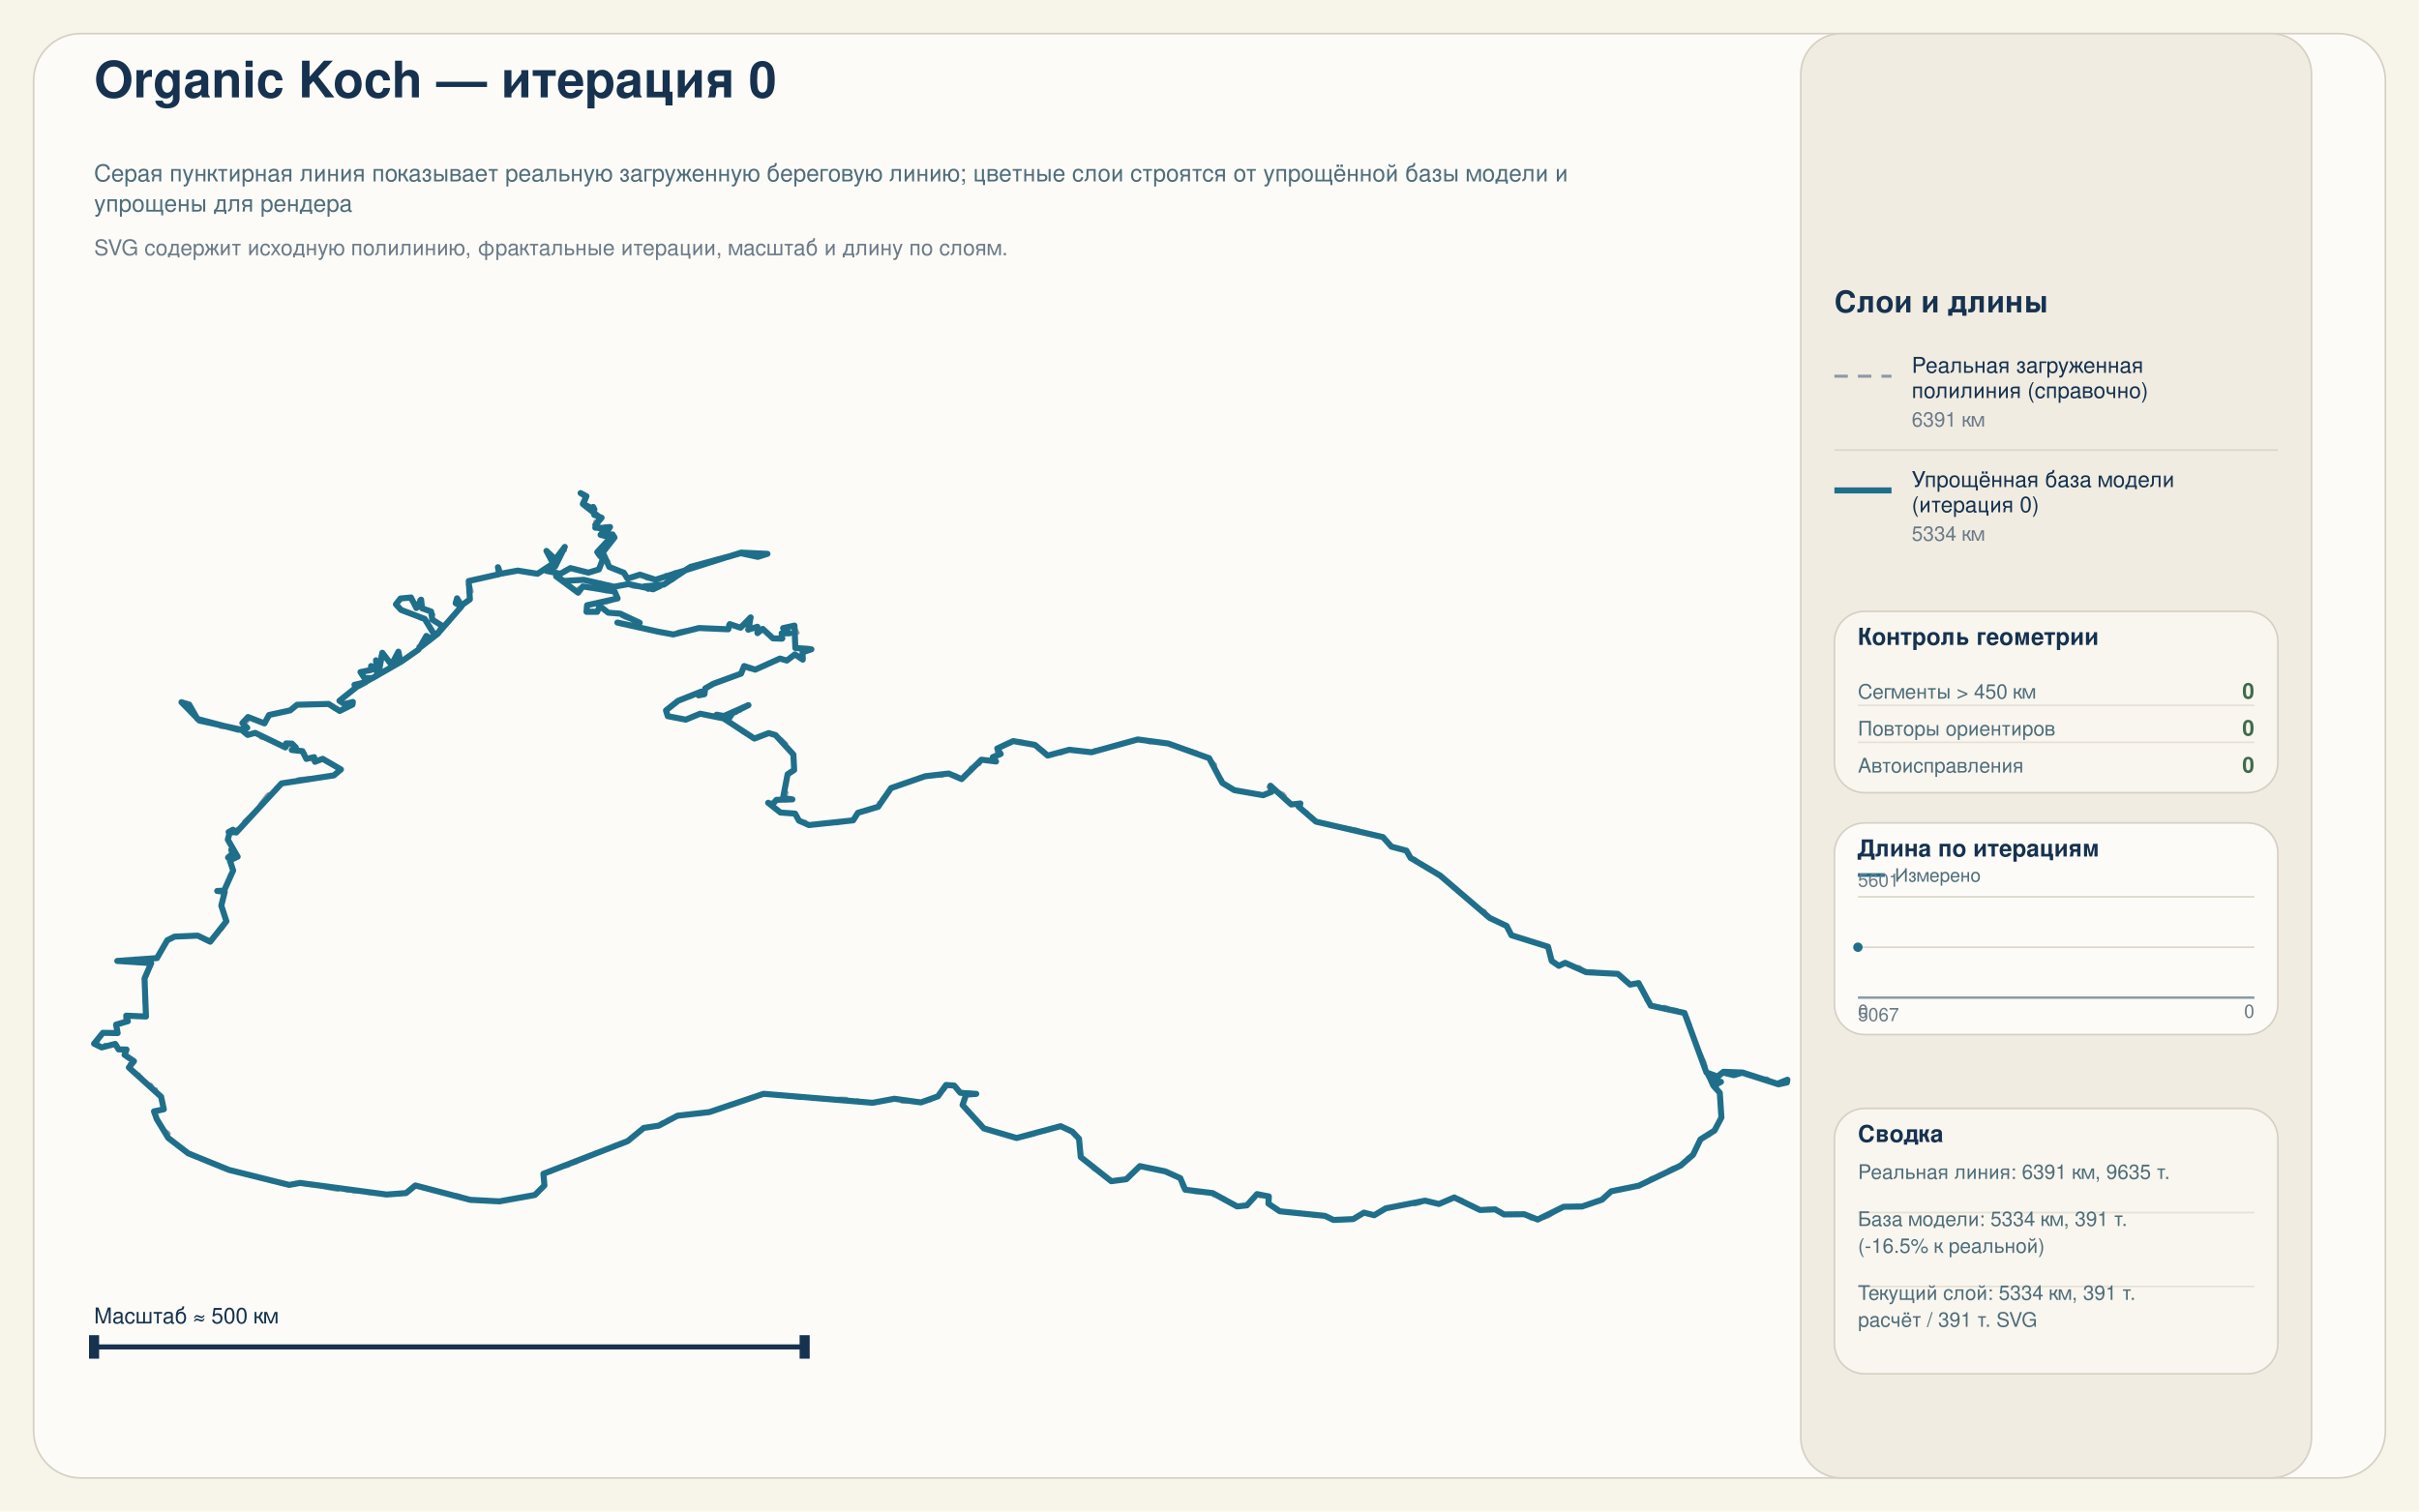
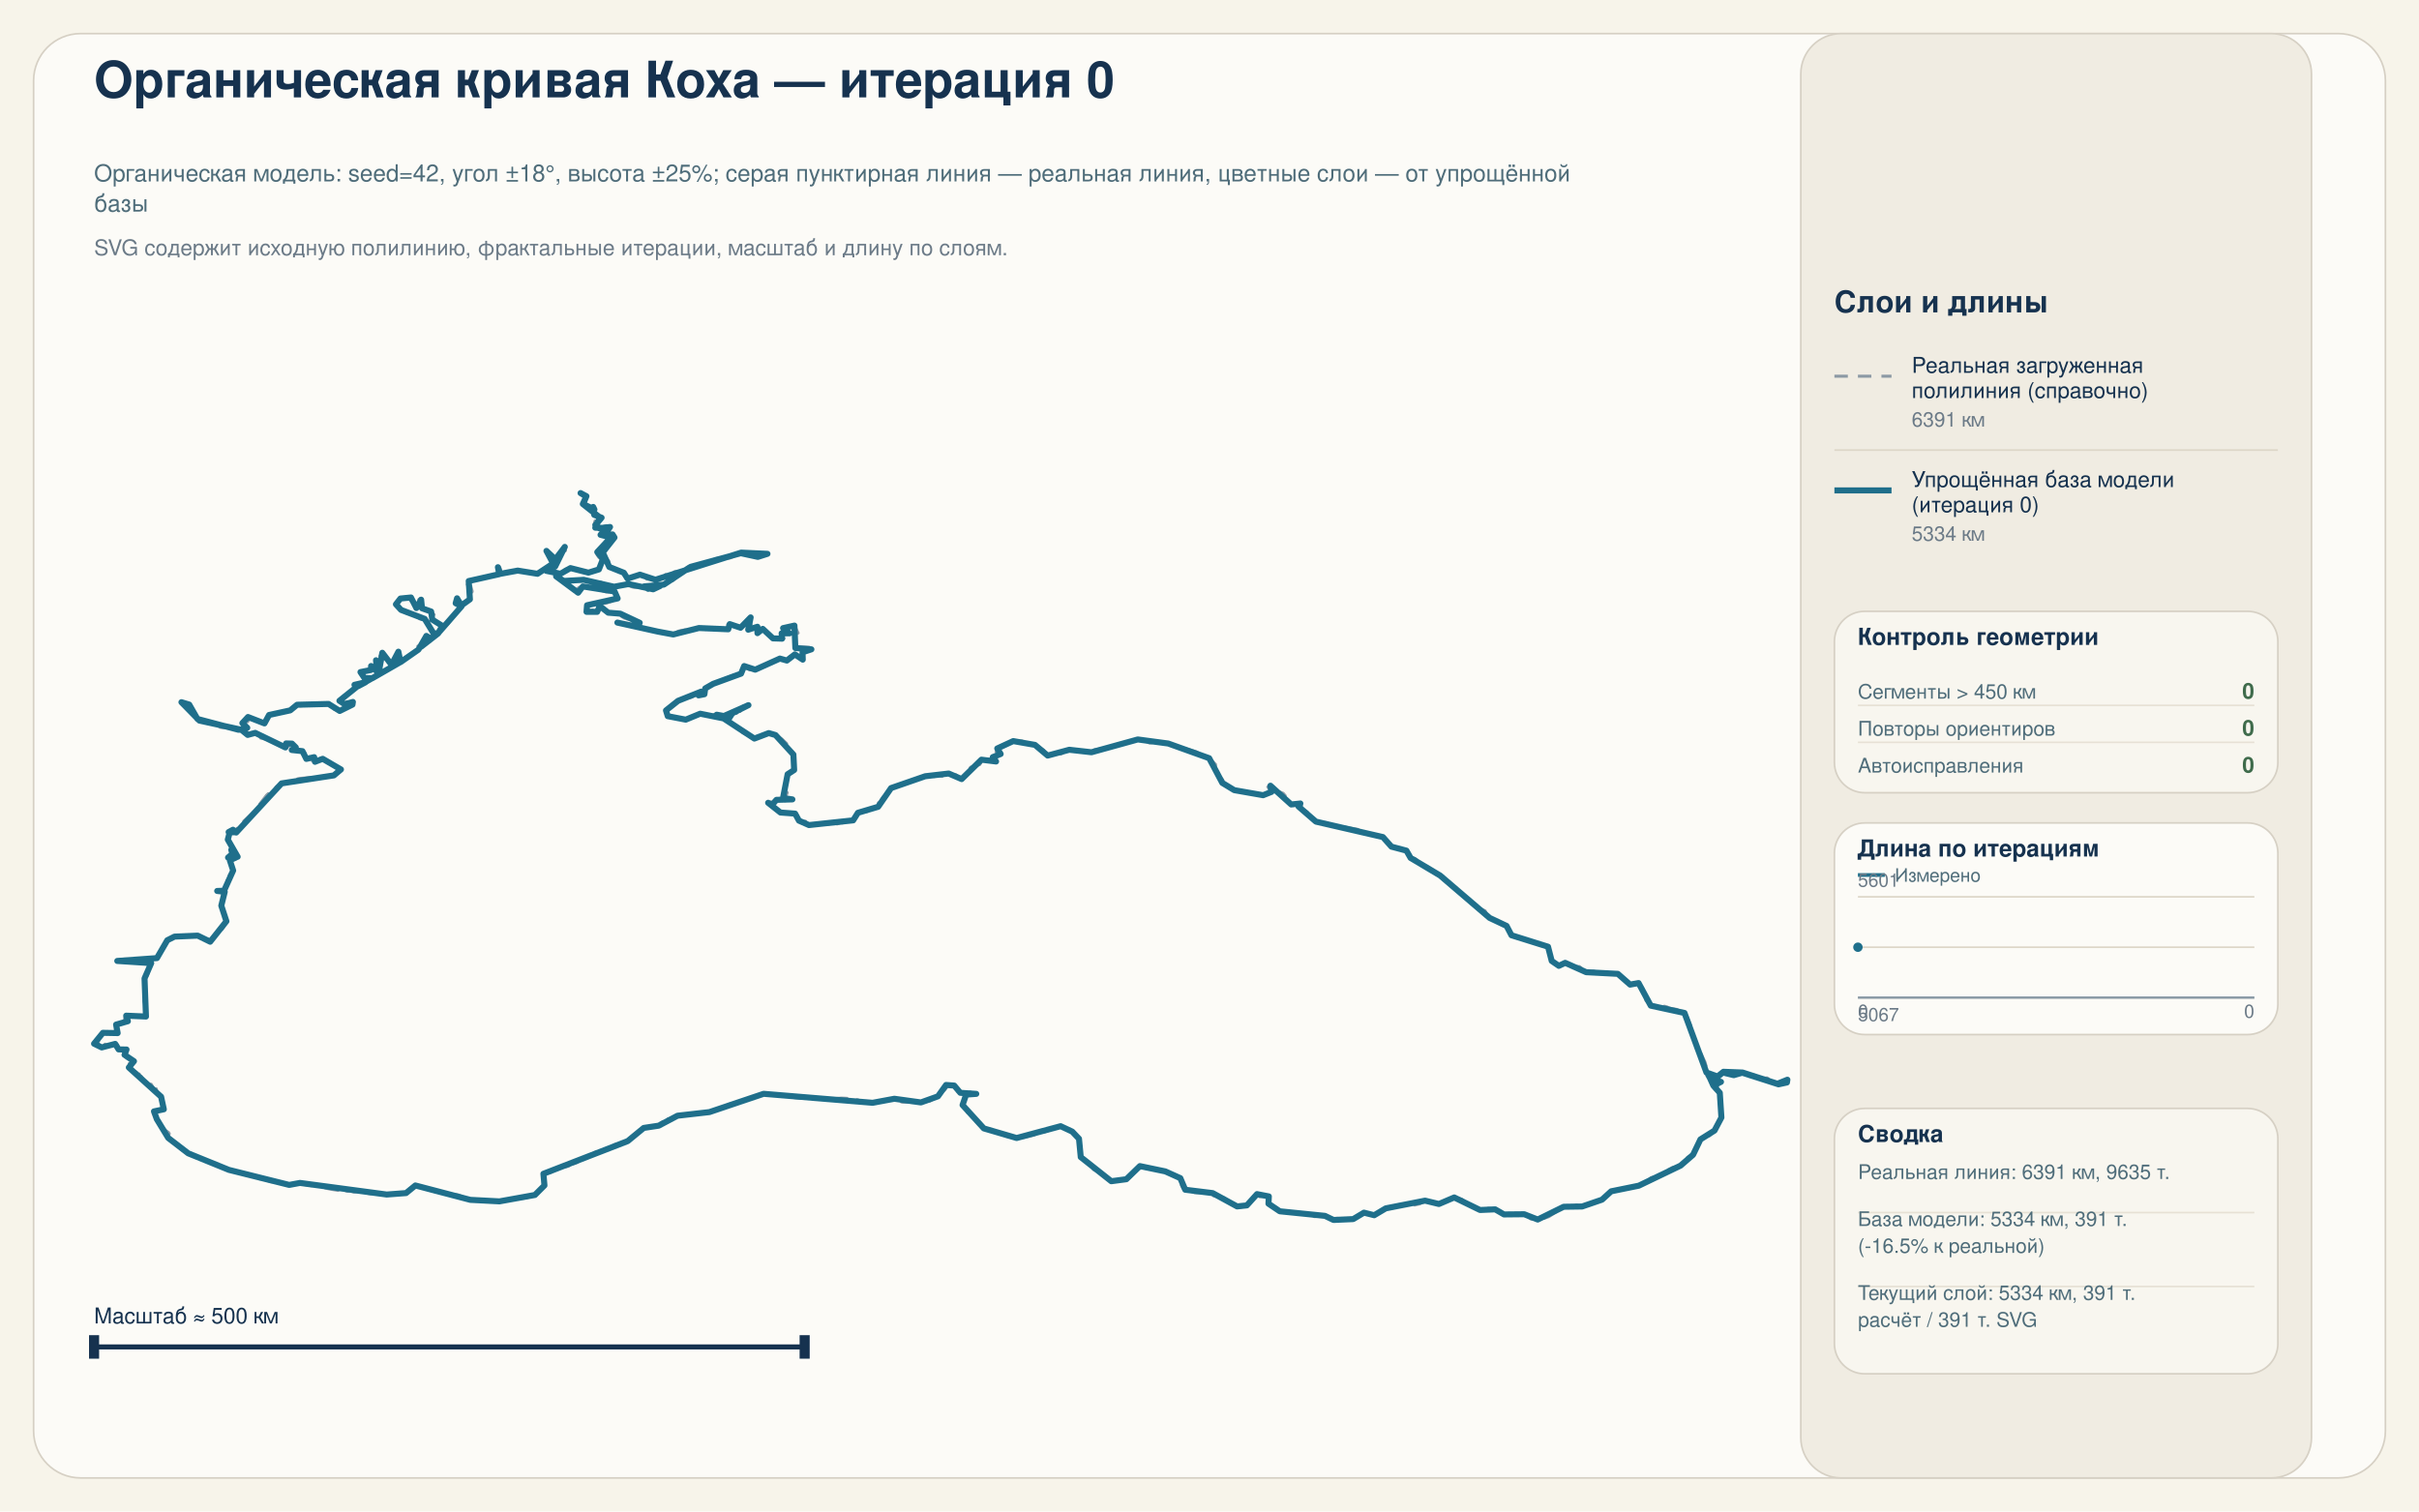
<svg xmlns="http://www.w3.org/2000/svg" width="1440" height="900" viewBox="0 0 1440 900">
  <rect width="100%" height="100%" fill="#f7f4ea" />
  <rect x="20" y="20" width="1400" height="860" rx="28" fill="#fcfbf7" stroke="#d6d0c4" />
  <rect x="1072" y="20" width="304" height="860" rx="24" fill="#f0ece2" stroke="#d6d0c4" />
  <g>
-     <text x="56" y="58" font-family="Helvetica, Arial, sans-serif" font-size="30" font-weight="700" fill="#16324f">Organic Koch — итерация 0</text>
-     <text x="56" y="108" font-family="Helvetica, Arial, sans-serif" font-size="14" fill="#4f6d7a">Серая пунктирная линия показывает реальную загруженную береговую линию; цветные слои строятся от упрощённой базы модели и</text>
-     <text x="56" y="126" font-family="Helvetica, Arial, sans-serif" font-size="14" fill="#4f6d7a">упрощены для рендера</text>
+     <text x="56" y="58" font-family="Helvetica, Arial, sans-serif" font-size="30" font-weight="700" fill="#16324f">Органическая кривая Коха — итерация 0</text>
+     <text x="56" y="108" font-family="Helvetica, Arial, sans-serif" font-size="14" fill="#4f6d7a">Органическая модель: seed=42, угол ±18°, высота ±25%; серая пунктирная линия — реальная линия, цветные слои — от упрощённой</text>
+     <text x="56" y="126" font-family="Helvetica, Arial, sans-serif" font-size="14" fill="#4f6d7a">базы</text>
    <text x="56" y="152" font-family="Helvetica, Arial, sans-serif" font-size="13" fill="#6b7a87">SVG содержит исходную полилинию, фрактальные итерации, масштаб и длину по слоям.</text>
  </g>
  <g>
    <polyline fill="none" stroke="#7a8b99" stroke-width="1.80" stroke-opacity="0.85" stroke-linejoin="round" stroke-linecap="round" stroke-dasharray="8 6" points="359.94,318.72 361.39,319.14 361.97,318.62 363.59,318.38 363.30,318.19 364.65,318.20 365.80,320.05 364.81,321.74 364.92,323.08 362.96,324.08 362.59,324.49 363.10,324.67 362.28,325.31 360.75,325.46 360.74,327.72 358.82,328.91 359.78,329.59 359.01,330.25 360.26,329.83 359.61,331.67 360.75,332.03 362.49,334.21 362.00,336.20 362.68,337.57 365.85,339.95 367.59,340.63 370.07,340.50 371.36,341.02 373.57,344.54 380.95,342.16 383.86,343.30 384.98,344.81 390.18,345.18 395.67,343.63 396.23,342.07 395.94,343.56 398.35,342.00 400.82,341.90 399.44,341.30 399.70,340.76 400.65,340.63 400.92,341.01 401.64,340.35 402.58,340.33 402.23,340.69 402.71,340.66 402.88,341.25 402.19,341.00 401.47,341.40 401.05,341.03 401.09,341.88 403.88,341.37 403.84,340.84 404.30,341.15 409.24,337.63 413.05,336.55 417.72,336.47 426.15,332.58 430.00,331.96 434.09,331.91 441.21,329.04 450.70,329.15 452.42,329.84 455.39,329.19 456.86,329.76 455.45,330.78 451.12,331.58 440.99,329.39 434.66,332.21 426.33,332.94 419.50,336.43 415.37,337.27 411.11,337.51 409.03,338.21 406.32,340.02 405.10,341.07 405.59,341.35 404.75,341.37 400.43,345.83 398.42,345.75 395.16,348.10 391.24,348.18 386.67,349.39 383.42,349.15 385.86,349.92 385.23,350.47 385.86,350.60 388.75,349.31 391.52,348.71 392.91,348.94 391.50,350.27 388.80,350.89 384.77,350.69 380.19,349.69 377.40,349.74 375.13,349.12 377.09,349.26 374.22,347.75 373.76,347.87 374.55,348.24 374.53,348.89 371.36,348.33 365.56,349.36 365.40,348.66 365.19,349.21 363.40,349.05 357.74,347.65 357.55,346.97 358.07,346.79 356.35,346.31 357.17,347.20 355.54,347.46 350.69,346.55 347.48,345.24 341.41,345.90 335.67,345.91 332.75,344.82 331.04,343.17 333.22,345.51 339.58,349.22 344.15,352.91 343.52,352.36 344.44,352.61 343.37,352.11 343.76,350.57 344.69,349.77 346.96,349.18 356.36,350.98 360.92,352.52 359.21,351.75 361.55,352.12 360.06,351.62 360.91,351.69 362.18,352.28 360.85,352.22 361.97,352.48 364.17,351.52 365.87,352.21 366.63,354.07 368.08,355.34 367.67,356.32 366.41,356.67 365.69,356.28 364.52,357.91 361.33,358.99 357.18,359.66 356.60,359.63 358.89,359.41 353.11,359.55 349.46,360.38 349.75,360.57 347.99,361.37 347.62,362.22 348.19,361.95 348.87,362.37 349.45,363.57 349.14,364.29 350.11,363.61 349.93,363.21 350.40,363.72 351.29,363.45 351.56,364.25 352.57,363.23 353.00,363.47 352.50,363.74 353.42,363.61 353.73,364.06 355.07,363.58 355.50,364.31 357.01,362.51 356.54,361.98 356.30,362.52 355.87,362.40 355.76,361.08 356.99,360.85 356.97,361.89 360.02,362.24 359.34,362.21 360.39,362.56 360.64,363.54 361.29,363.74 360.67,363.59 360.87,363.94 361.20,364.23 361.76,363.95 361.30,364.23 362.08,364.81 363.64,364.95 364.17,364.31 363.94,365.07 364.80,365.29 365.59,365.41 365.15,365.01 365.67,364.80 366.04,365.50 367.19,364.81 368.75,365.82 368.57,365.38 369.22,365.38 370.16,367.16 370.91,367.15 370.73,367.47 371.86,368.14 372.85,368.25 372.73,367.91 373.20,368.54 375.17,368.56 377.54,370.46 377.10,369.89 377.85,369.96 377.87,369.51 378.79,369.35 380.26,369.85 380.82,370.83 380.24,370.96 380.07,370.43 379.66,370.80 380.19,372.06 379.38,373.21 367.51,370.71 391.70,376.09 400.80,377.78 401.01,376.69 404.84,375.54 407.72,375.03 409.69,375.47 413.67,374.91 416.08,373.94 420.06,374.74 423.20,374.25 425.59,375.13 433.52,374.69 433.96,374.53 432.84,374.44 432.67,373.97 433.66,372.87 433.16,371.90 434.40,371.61 436.26,371.80 437.32,373.07 440.84,373.77 444.15,371.65 444.94,370.43 444.35,369.03 445.18,369.50 446.85,367.61 445.56,370.44 447.07,371.78 445.81,372.49 445.07,374.38 445.40,374.94 445.98,375.03 445.77,373.66 446.60,373.21 448.55,372.80 450.87,373.19 452.33,373.91 452.82,374.80 452.12,375.95 450.65,375.66 450.90,376.99 453.01,377.04 452.49,376.87 452.83,375.17 454.05,374.45 454.98,375.66 456.81,376.17 456.47,377.14 460.14,380.11 460.85,380.13 460.23,379.85 460.47,379.42 461.89,379.39 462.98,378.80 465.59,380.28 466.65,380.09 464.93,378.62 465.29,377.10 466.55,376.65 470.01,377.11 466.60,375.54 466.17,374.00 466.94,374.37 468.19,374.12 468.59,372.97 469.99,372.85 470.80,371.53 471.82,371.56 472.92,372.49 475.11,376.90 473.90,377.49 473.25,378.58 474.43,384.56 473.46,385.84 474.78,386.09 474.88,385.63 476.19,385.23 481.69,385.42 482.56,385.71 483.01,386.63 482.32,387.11 480.71,387.18 478.79,388.47 478.31,388.14 477.74,388.37 477.87,392.76 476.17,390.89 474.96,390.72 473.17,389.63 470.91,391.15 470.05,391.05 468.42,393.31 467.75,392.60 465.70,393.00 465.11,392.02 464.26,392.13 460.10,393.64 460.08,394.24 459.79,393.87 459.53,394.24 459.75,394.94 459.37,394.26 455.99,396.57 449.57,398.74 446.30,398.83 444.18,397.82 442.98,396.59 442.25,399.74 441.14,401.11 436.31,402.16 428.71,405.04 424.55,407.17 419.80,409.90 419.56,410.34 420.87,410.38 421.26,410.97 420.03,412.28 420.26,412.70 419.48,412.01 418.52,412.36 418.47,412.73 419.19,412.63 419.33,413.36 415.85,414.05 418.35,412.44 417.38,411.81 412.22,414.04 412.10,414.97 410.82,415.34 411.33,414.93 410.83,414.45 403.62,417.30 400.49,419.08 396.46,423.01 397.17,423.77 398.37,423.92 398.98,424.82 397.50,426.43 408.22,428.50 413.40,425.74 416.82,424.96 425.23,425.36 428.50,426.47 430.51,427.72 430.65,427.39 426.63,425.55 429.58,426.02 430.66,425.43 430.95,426.33 432.20,425.65 432.45,424.95 434.77,424.74 434.87,424.01 436.09,423.55 438.25,423.74 438.13,423.36 440.50,422.32 440.95,421.58 441.73,421.67 442.34,420.41 443.79,420.17 444.41,419.48 445.55,419.87 443.87,420.94 443.07,420.51 441.78,422.28 439.55,423.26 440.60,423.57 439.30,423.56 438.44,424.80 437.23,424.81 437.05,424.34 435.96,424.69 434.81,426.12 436.33,426.16 436.43,426.50 435.74,426.95 435.54,426.51 435.01,426.88 433.59,426.75 434.27,427.65 433.51,427.68 433.18,428.99 430.86,427.84 436.33,431.29 439.28,434.13 441.08,435.00 441.87,436.14 444.20,437.33 446.95,437.92 449.07,439.76 450.72,439.77 452.34,438.04 455.48,437.98 457.63,436.50 459.64,436.76 461.66,437.67 465.45,440.06 469.65,444.06 472.30,449.28 472.58,451.08 472.09,451.55 473.11,455.27 472.75,458.49 471.76,460.26 470.37,460.80 469.12,460.60 468.86,461.00 468.90,462.58 467.74,463.94 468.71,468.17 468.58,472.07 467.90,473.86 466.60,474.36 466.12,475.17 469.71,475.19 471.69,475.98 467.72,475.73 467.42,476.82 467.28,475.63 466.82,475.92 465.99,475.44 465.38,476.19 463.74,476.04 463.58,476.76 463.31,476.09 462.21,476.25 461.98,477.15 461.37,476.50 460.19,477.28 461.18,478.74 459.78,477.69 459.50,479.29 459.30,478.41 458.83,478.91 458.90,477.46 457.26,478.00 459.77,480.31 463.24,482.11 464.59,483.80 465.44,483.39 469.25,484.47 471.94,483.90 473.32,484.45 474.67,485.51 475.61,488.64 477.21,489.19 479.54,488.97 481.57,491.27 484.27,491.31 489.88,489.92 497.30,490.98 500.41,489.88 501.57,490.01 503.75,488.87 507.87,488.46 510.71,483.96 516.28,483.17 518.14,480.85 519.97,480.06 522.76,480.38 522.91,478.03 524.35,477.41 524.69,476.05 527.47,471.87 530.44,469.24 535.39,467.46 536.70,466.54 538.93,466.07 540.16,465.18 550.76,462.20 556.39,462.31 558.21,461.84 560.81,462.29 561.38,461.32 564.76,460.58 566.16,461.33 566.96,460.94 569.01,461.32 570.36,462.40 570.03,463.28 572.46,463.89 575.74,461.79 576.12,459.33 577.76,456.83 583.24,455.24 584.00,453.96 583.62,452.91 584.22,452.34 585.55,451.92 586.75,452.44 588.73,451.89 590.65,452.26 590.76,452.76 592.95,453.41 593.29,452.88 591.93,452.81 590.83,451.50 591.00,450.81 591.57,450.21 595.68,448.95 592.94,447.73 593.65,445.66 597.22,443.10 603.16,441.26 608.48,441.24 616.10,443.53 621.64,446.86 621.78,448.35 623.17,448.93 622.96,449.55 623.66,449.89 628.58,448.46 631.44,448.96 633.48,448.09 634.70,446.94 636.54,446.43 649.75,447.91 651.57,446.40 655.31,445.83 659.76,445.83 664.56,443.90 665.19,442.98 677.31,440.29 682.89,441.67 684.24,442.42 689.76,441.81 695.47,442.72 711.87,447.54 719.80,451.45 723.58,455.14 723.60,456.38 722.15,457.19 725.07,460.02 725.20,461.58 727.90,464.41 728.23,465.91 727.60,466.14 729.24,466.56 729.72,467.42 734.74,470.48 739.13,471.71 740.07,471.57 743.84,472.42 746.20,472.20 749.32,473.32 751.92,473.49 755.74,472.57 756.90,471.51 755.49,470.34 755.24,468.57 754.69,468.59 755.56,467.81 755.91,468.18 756.28,467.83 756.29,468.61 757.34,468.53 756.67,468.91 757.57,468.45 758.31,468.73 758.29,469.08 759.05,469.13 758.81,469.72 759.61,469.78 761.61,471.47 763.88,472.37 765.08,473.79 763.28,474.78 765.16,476.70 768.63,478.60 768.64,479.01 771.64,479.57 772.01,479.11 771.45,478.05 772.92,477.87 774.09,478.42 774.79,479.72 772.99,480.23 778.22,483.50 779.95,486.48 781.44,487.13 783.36,489.22 784.69,489.64 789.47,489.86 792.39,491.15 792.84,491.79 795.08,492.48 797.84,492.06 808.11,493.79 810.54,494.92 811.52,494.91 812.45,495.66 817.03,496.51 818.06,497.12 820.20,497.08 823.22,498.41 828.32,504.13 829.62,504.81 831.25,504.79 834.65,506.14 837.23,506.49 838.96,508.19 839.71,510.84 842.41,511.15 842.33,511.59 843.39,511.90 847.46,515.95 857.28,521.30 859.58,524.02 861.00,524.57 864.42,527.21 868.78,531.90 876.63,537.45 878.43,539.90 884.06,542.33 885.65,545.59 886.75,546.55 893.11,549.15 896.84,551.31 899.75,556.87 901.52,558.01 904.54,558.99 910.37,559.55 915.89,562.01 921.52,563.69 923.02,567.16 923.71,572.16 927.95,575.09 929.73,573.69 931.72,573.29 936.75,575.59 940.23,575.51 944.23,578.87 948.50,578.19 951.77,579.18 955.93,579.09 963.10,579.86 964.49,580.63 970.38,586.26 971.03,586.28 972.16,585.30 975.42,585.34 977.87,588.34 979.76,595.64 982.68,598.80 984.67,599.16 986.65,598.40 988.34,598.58 992.25,599.49 993.87,600.35 999.21,601.21 1001.09,602.67 1001.25,602.17 1001.28,602.60 1002.09,602.56 1002.76,603.15 1004.60,606.06 1007.30,612.67 1010.20,626.13 1010.54,625.49 1010.39,626.29 1012.58,627.36 1014.95,632.37 1016.01,636.18 1015.27,638.14 1015.82,638.59 1019.34,639.38 1022.43,640.97 1024.59,640.38 1024.79,640.06 1023.82,639.89 1023.68,639.42 1025.96,638.17 1028.30,639.08 1030.84,638.29 1032.10,639.91 1033.20,639.04 1035.00,639.60 1037.34,638.61 1037.64,639.38 1038.92,639.04 1041.11,640.01 1041.59,640.75 1042.36,640.06 1044.39,640.13 1045.77,640.89 1047.37,640.72 1048.32,641.80 1051.20,641.49 1052.51,642.14 1053.59,643.64 1058.10,645.29 1059.53,645.40 1060.66,644.02 1063.52,644.54 1063.19,643.24 1064.00,642.90 1063.31,643.30 1063.74,644.54 1062.34,644.69 1060.70,644.16 1060.14,645.39 1058.73,645.64 1053.64,643.98 1052.53,642.31 1051.51,641.89 1047.88,642.00 1047.25,640.91 1045.80,641.09 1044.48,640.31 1042.72,640.30 1041.57,640.93 1038.96,639.29 1037.56,639.56 1037.15,638.73 1035.00,639.96 1033.19,639.24 1032.08,640.18 1030.45,638.47 1028.84,639.41 1025.45,638.57 1024.03,639.71 1025.28,639.77 1025.16,640.59 1022.38,641.35 1019.12,639.40 1016.76,639.31 1015.98,640.44 1016.96,641.92 1016.33,642.52 1019.92,646.37 1020.67,645.97 1019.49,643.10 1023.62,643.34 1024.47,644.17 1023.75,644.34 1023.37,645.49 1020.71,646.08 1022.38,646.83 1021.93,648.10 1021.38,647.80 1021.84,648.56 1020.69,646.15 1020.69,646.75 1020.14,646.63 1023.40,651.26 1023.77,650.68 1025.17,661.99 1024.73,665.39 1020.63,673.17 1017.63,676.24 1016.26,676.48 1015.59,675.79 1012.24,678.44 1011.00,680.16 1010.54,683.39 1007.85,687.60 1004.60,689.06 1000.42,694.04 999.70,694.51 995.81,695.02 993.47,696.33 990.57,697.12 988.31,699.10 984.77,700.80 982.78,701.22 981.13,702.84 975.56,705.99 967.85,708.31 964.08,707.90 959.13,709.33 956.72,711.07 953.66,714.32 951.66,715.04 951.09,714.79 945.71,717.02 943.76,717.17 941.81,718.38 940.28,718.37 939.33,717.70 940.08,717.61 938.63,717.48 933.71,718.51 930.84,718.54 922.06,724.40 917.49,726.03 915.40,726.15 911.34,725.85 907.35,722.99 905.46,723.15 904.42,722.63 900.34,723.32 895.31,723.11 893.45,721.25 890.06,720.08 887.74,720.23 887.26,719.67 886.02,719.44 882.30,720.59 881.06,720.47 880.06,719.74 875.64,718.51 870.25,714.05 865.69,713.00 862.35,714.86 856.57,716.89 854.39,717.06 852.57,716.49 851.21,715.22 848.34,714.90 845.22,716.79 841.18,717.71 837.90,718.06 837.11,717.67 833.51,717.72 832.87,717.31 828.67,719.48 825.60,719.95 824.93,719.49 818.05,723.58 815.34,723.69 813.23,721.99 811.94,722.05 809.75,723.81 805.55,725.88 802.23,726.11 801.46,725.76 798.79,726.24 796.86,725.97 796.09,725.38 793.83,726.40 791.56,725.67 788.75,723.96 782.49,724.39 782.00,724.14 782.38,724.02 779.86,723.38 778.49,723.43 769.75,721.57 765.31,721.28 765.33,721.74 764.96,721.19 761.85,721.24 760.67,719.24 756.82,718.54 755.10,716.69 754.32,715.48 755.32,712.38 754.32,712.58 752.94,712.16 749.77,712.55 748.28,711.01 746.33,712.38 743.82,715.51 743.32,716.94 742.23,717.72 738.45,718.84 736.44,718.34 735.23,717.57 734.56,716.05 730.64,714.87 728.94,713.27 722.00,711.89 721.52,711.37 721.91,710.41 711.25,710.15 705.54,708.40 704.28,707.59 703.81,706.83 704.36,706.82 703.30,705.80 703.79,705.84 703.86,703.34 702.63,701.50 693.69,697.48 689.07,696.39 681.78,695.64 679.24,694.48 679.00,695.59 678.56,694.33 676.45,695.45 676.07,695.98 676.48,696.32 672.85,700.81 670.50,702.14 666.18,703.62 661.53,703.33 660.56,702.92 659.96,702.01 660.32,701.81 658.17,701.18 658.04,700.25 657.92,700.88 657.34,700.41 657.62,699.14 658.54,699.28 650.93,696.42 650.13,695.04 643.36,688.97 642.52,686.22 643.39,682.56 642.31,678.03 638.29,673.79 631.38,670.56 618.89,675.01 609.76,677.20 605.20,677.60 598.67,676.49 594.92,674.04 585.67,671.89 584.67,671.12 584.82,670.38 581.00,668.39 579.99,666.67 580.91,665.99 578.70,664.87 577.54,663.42 575.97,662.54 575.40,660.82 574.17,659.98 573.00,657.97 573.37,654.95 575.12,651.75 576.82,651.03 580.71,651.80 581.15,651.32 579.70,649.81 578.43,649.86 575.54,651.03 571.68,650.69 569.90,649.83 569.65,649.07 570.38,648.61 569.74,648.60 569.94,648.08 568.04,646.38 563.17,646.02 563.44,647.63 560.69,650.96 558.36,652.78 553.51,655.63 548.20,656.42 537.08,656.26 533.64,655.45 532.41,654.23 531.46,654.93 528.64,654.91 525.87,655.89 523.22,656.32 522.21,655.92 521.67,656.42 519.47,656.63 511.16,655.39 510.79,654.92 505.73,654.06 500.80,653.83 492.69,654.54 484.51,654.46 483.66,653.88 481.85,654.18 473.66,653.65 462.44,651.83 459.96,652.09 458.09,651.51 454.58,651.28 449.51,653.34 446.08,654.01 443.81,654.89 443.11,655.65 433.54,657.57 432.82,658.37 430.46,658.93 430.13,659.38 430.69,659.39 429.79,660.01 423.09,661.61 422.31,662.17 416.55,662.17 415.88,662.88 412.52,662.90 411.91,663.59 410.34,663.67 409.84,664.11 403.32,664.33 402.80,665.42 397.79,666.08 396.86,667.44 395.42,667.98 394.71,667.81 393.15,668.70 392.14,670.25 390.52,670.07 390.57,669.56 389.92,669.30 390.04,669.68 388.74,669.92 388.63,670.61 387.13,670.71 387.05,671.39 384.63,671.21 383.22,671.60 379.75,673.72 380.11,674.05 379.26,673.90 379.59,674.79 379.16,675.28 375.80,676.94 376.21,677.52 373.68,679.44 367.60,680.94 368.26,681.70 367.44,681.09 366.05,681.41 363.63,683.32 359.31,684.27 357.71,685.06 356.94,684.83 357.28,685.05 353.51,686.44 352.38,687.59 349.63,688.80 349.13,689.24 349.55,689.52 347.46,689.49 346.89,690.58 342.54,692.61 339.76,693.33 338.37,694.38 332.44,695.60 329.44,696.63 327.95,698.08 325.90,698.09 324.82,698.97 323.49,698.90 322.91,700.38 324.88,701.59 324.65,702.45 323.66,701.90 324.10,705.86 318.43,711.52 313.27,713.27 304.52,713.99 301.20,714.95 297.29,715.33 290.58,715.36 279.95,714.42 272.94,711.54 259.71,709.79 252.76,707.78 251.20,706.68 250.36,706.94 247.67,706.35 247.26,705.86 245.77,707.66 243.99,707.65 244.58,708.21 243.75,708.32 244.12,709.31 241.80,709.34 241.72,710.39 240.96,709.87 240.92,710.28 239.19,710.94 236.77,710.56 235.67,711.15 235.54,710.76 231.98,711.21 230.73,710.78 230.19,711.25 229.95,710.87 227.56,711.15 226.51,710.73 222.79,710.54 220.44,710.83 219.46,710.54 218.67,710.95 213.20,709.41 210.71,709.78 208.49,709.16 206.80,709.31 202.42,707.93 201.80,708.17 202.34,708.13 201.90,708.64 201.02,708.77 195.43,707.80 187.58,705.71 185.28,705.98 181.05,705.27 178.67,704.70 178.57,704.35 177.57,704.86 175.74,704.65 175.55,705.35 172.57,705.08 172.16,705.53 166.98,703.66 166.47,703.05 166.11,703.50 163.77,702.83 163.46,703.61 161.39,703.69 156.06,701.88 154.17,701.94 152.70,701.46 152.65,701.03 150.34,700.87 148.49,699.62 146.65,699.83 146.54,699.10 143.39,698.06 142.79,698.34 140.31,697.33 139.87,696.72 139.14,697.06 136.27,696.58 131.67,694.33 112.04,686.72 109.26,684.84 108.44,684.84 108.59,684.45 106.15,682.69 105.96,681.60 103.80,681.11 103.33,679.87 100.16,677.58 99.53,675.91 100.76,675.06 100.33,674.29 97.97,672.70 96.41,670.83 96.44,669.34 93.36,666.40 92.19,663.85 92.17,661.74 91.66,661.75 94.56,659.77 96.43,660.72 97.52,660.50 96.60,658.47 97.00,656.32 96.54,655.18 95.42,654.35 96.06,653.78 95.90,653.02 94.25,651.11 94.68,650.79 93.93,649.80 92.63,649.01 93.07,648.36 91.64,648.21 90.01,645.59 88.54,645.75 87.77,645.16 87.81,644.18 86.61,642.98 85.23,642.55 85.12,641.74 84.68,642.07 84.33,641.43 83.65,641.41 84.13,640.89 82.56,639.90 82.90,639.47 81.43,639.19 81.43,638.63 80.42,638.00 79.58,638.11 78.50,637.18 79.05,636.55 76.69,635.62 76.98,634.76 77.80,634.69 77.01,634.17 76.87,633.31 78.29,632.70 78.03,632.34 79.75,631.88 78.29,631.00 78.91,630.73 79.04,629.90 77.25,630.08 76.86,630.67 76.01,630.47 74.13,628.08 74.02,627.54 74.95,627.01 73.92,626.72 73.74,625.95 74.01,625.57 74.97,625.61 75.32,624.92 73.71,624.99 73.22,623.78 72.55,623.84 72.73,624.25 71.60,624.98 70.61,624.85 69.54,623.95 69.58,623.57 70.38,623.52 69.75,622.97 70.06,622.16 68.91,622.27 68.57,621.57 68.24,622.50 67.56,622.62 65.64,621.31 64.85,622.01 65.26,622.51 64.09,622.51 62.47,621.73 61.72,623.13 60.55,623.67 58.42,621.40 57.60,622.48 56.00,621.45 56.87,619.59 57.15,620.14 57.38,619.64 57.93,619.98 58.41,619.66 58.68,620.05 59.10,617.02 61.26,614.97 62.42,614.86 63.76,615.43 65.52,614.47 66.57,614.94 67.61,614.46 68.91,614.80 69.29,615.41 70.04,615.13 68.77,613.16 69.11,610.07 69.84,609.42 71.78,609.69 72.78,608.57 74.02,608.96 74.52,608.25 76.12,608.06 74.98,607.98 74.12,607.24 74.30,605.75 75.13,604.76 86.89,605.27 86.08,601.79 86.92,600.45 85.64,595.89 86.27,594.92 87.07,594.88 86.59,590.68 87.30,589.80 85.87,584.58 86.04,582.60 87.76,580.82 90.01,573.48 87.93,573.29 85.02,571.75 81.04,572.78 73.67,571.81 71.80,572.44 71.37,572.15 71.03,572.59 71.23,572.18 70.44,572.61 69.81,572.17 72.63,571.63 76.35,571.74 77.72,572.17 78.80,571.53 79.19,571.82 79.67,571.23 79.96,571.60 82.25,571.89 84.01,570.85 85.33,570.86 86.65,571.88 87.59,572.17 88.12,571.83 88.34,572.21 88.45,571.41 89.71,570.81 91.88,570.24 93.43,570.48 94.68,569.72 94.89,568.65 95.54,568.37 99.58,559.87 103.89,557.69 107.04,558.16 114.51,556.78 117.71,557.10 121.73,558.86 124.23,559.37 125.13,560.72 125.46,559.26 127.32,557.24 128.59,556.95 130.76,555.27 133.24,551.88 134.77,548.54 132.25,545.12 132.78,541.95 131.74,539.25 131.83,538.01 132.70,537.40 132.83,531.71 133.78,531.02 132.85,531.47 132.11,530.86 130.93,531.03 130.55,530.45 130.09,530.84 129.30,530.50 130.21,530.71 130.50,530.22 131.00,530.83 131.23,530.53 132.82,530.92 133.37,530.37 133.59,528.36 134.84,527.48 135.11,524.35 136.67,522.61 136.50,521.07 138.79,518.33 136.82,512.26 137.17,511.76 140.21,511.53 140.67,510.46 140.15,511.41 138.88,511.33 139.39,510.57 139.16,510.96 138.79,510.47 138.74,510.96 138.52,510.08 137.90,510.66 137.74,510.06 137.52,511.09 135.76,510.62 137.22,510.45 137.40,509.87 136.83,509.51 137.75,508.77 137.66,509.90 138.01,508.66 138.48,509.78 137.95,509.93 139.43,510.21 138.21,508.63 138.59,507.86 137.50,508.11 138.75,507.27 137.13,507.39 137.88,507.07 137.13,506.92 137.87,506.84 137.68,505.99 141.47,510.14 138.18,506.46 138.61,505.89 138.00,505.10 138.14,503.89 137.24,502.83 137.62,502.55 136.91,502.70 136.37,502.23 135.61,499.92 135.62,498.32 136.77,495.56 140.28,495.54 136.10,495.44 137.07,495.37 137.31,494.94 137.72,495.28 139.07,494.98 138.37,494.84 138.69,494.05 139.35,494.19 139.32,494.80 139.92,494.33 140.60,495.72 140.32,493.94 140.67,494.13 141.57,492.11 150.90,483.67 158.62,473.57 162.74,469.72 167.63,466.45 171.80,464.93 178.16,463.52 198.76,461.69 199.92,460.96 200.91,461.15 201.98,460.64 202.96,458.15 200.07,456.77 197.18,454.16 193.93,452.55 191.88,452.81 192.62,452.10 192.10,451.82 190.18,451.76 187.52,453.59 185.98,453.08 187.01,452.01 187.02,450.84 185.08,452.73 184.76,450.94 183.57,451.76 182.36,451.87 182.51,450.85 180.49,449.46 181.69,448.51 180.06,448.55 179.46,448.15 180.05,447.26 177.61,447.35 173.67,446.57 176.09,445.03 175.73,444.16 173.81,442.77 170.30,442.66 170.00,443.54 171.94,443.45 172.19,443.83 171.90,444.41 169.89,445.05 164.77,441.95 160.78,441.25 158.32,440.11 155.17,439.50 153.96,437.46 151.94,436.37 149.69,436.28 147.45,437.59 146.80,436.85 147.01,435.72 144.40,435.22 143.58,434.48 141.40,434.88 136.58,433.58 131.43,433.14 127.11,431.45 124.11,430.53 123.54,430.74 118.70,429.06 116.22,427.84 113.90,424.21 112.56,423.13 112.83,421.02 112.26,419.87 108.01,418.11 112.64,419.52 113.46,423.16 117.52,428.07 126.47,430.70 132.20,432.94 137.27,433.18 142.14,434.57 147.19,433.35 146.71,432.35 144.93,431.95 144.28,430.54 144.98,430.05 147.40,429.74 148.00,428.74 146.26,427.84 147.63,426.93 149.17,427.05 150.94,428.28 153.03,428.45 155.16,430.07 157.43,430.73 158.09,429.91 157.65,428.55 160.17,425.72 163.96,425.25 166.56,423.65 168.28,423.51 169.56,423.91 172.77,422.98 176.84,419.63 180.76,420.88 183.27,419.40 186.21,420.14 193.58,419.00 195.60,419.15 197.75,420.31 198.95,422.34 202.23,423.32 205.59,420.62 209.82,419.55 210.07,417.96 209.12,418.21 209.16,418.85 207.73,418.24 207.30,419.13 206.71,418.50 206.99,418.02 205.83,417.60 205.21,418.10 205.86,418.57 205.17,419.31 204.02,418.57 203.85,417.72 202.87,418.02 202.06,417.26 202.41,416.90 202.92,417.69 202.74,417.04 203.55,416.97 203.42,415.71 205.01,414.06 207.99,411.58 212.58,408.81 211.59,409.26 211.34,408.48 211.93,408.42 211.13,408.28 211.01,407.76 213.28,408.27 213.87,407.02 214.48,407.02 214.87,406.40 214.29,405.90 217.62,406.22 213.31,408.52 219.03,405.62 237.86,394.51 221.69,403.81 220.28,404.17 217.60,403.34 216.95,403.72 214.58,400.17 215.28,400.47 217.29,399.18 217.27,398.62 217.65,399.13 220.79,398.93 220.91,396.57 221.61,396.81 222.59,399.09 224.51,399.93 223.10,397.33 223.84,393.14 224.10,392.91 224.38,396.57 225.95,397.71 227.09,394.61 227.04,391.92 226.18,390.66 227.58,388.67 228.84,389.57 229.09,392.35 231.09,393.33 233.07,395.85 233.88,394.29 234.16,394.87 235.03,394.52 235.54,393.09 235.06,391.96 236.72,390.40 236.28,389.35 236.63,388.01 237.16,388.03 238.24,390.95 238.42,394.26 243.65,391.45 249.12,386.79 250.69,385.10 249.41,386.20 248.45,384.15 249.03,384.17 251.42,382.07 253.64,381.49 254.81,380.50 253.81,378.64 255.21,379.74 256.75,378.61 256.38,380.22 250.70,385.07 260.83,377.17 258.94,377.74 258.06,377.09 256.35,374.01 254.42,372.61 254.12,369.97 254.59,369.82 252.83,368.51 251.45,368.78 249.76,368.45 249.57,367.81 248.37,367.25 244.29,366.48 238.75,363.16 235.69,359.83 235.98,358.71 238.38,356.38 241.96,355.29 244.65,355.76 245.27,356.50 244.06,358.19 245.71,358.71 247.02,361.67 247.86,362.06 249.57,360.10 249.91,358.57 249.25,357.00 249.99,356.50 250.70,357.07 251.21,359.29 250.76,361.54 251.22,362.20 253.17,363.57 256.65,364.12 258.41,365.96 256.99,368.24 257.33,368.94 258.89,370.46 263.32,372.68 262.82,374.67 260.97,376.09 260.86,376.98 263.51,373.77 266.68,371.43 274.80,360.98 273.36,360.55 272.80,359.28 271.78,359.59 271.26,359.19 271.82,359.41 272.22,359.00 272.08,356.24 272.40,358.57 274.65,360.53 277.07,358.03 279.72,356.87 281.09,352.11 280.24,349.00 279.96,349.42 279.34,349.19 279.56,348.82 278.99,348.98 278.22,348.09 279.02,345.97 281.64,344.62 283.54,344.50 285.02,345.07 289.55,343.52 297.20,341.88 297.35,339.78 296.41,337.73 297.59,337.98 298.28,340.81 297.73,341.69 308.19,339.75 312.71,340.98 315.73,340.81 319.99,341.65 320.45,340.58 321.38,340.11 324.18,340.37 324.94,339.51 324.47,339.38 324.72,338.35 327.63,337.30 328.45,335.67 329.28,335.51 329.46,332.91 328.41,332.56 328.05,331.77 325.71,331.03 325.29,328.02 325.83,328.39 326.32,331.20 327.82,331.02 329.53,331.54 330.60,333.04 331.85,331.70 331.09,329.92 331.97,330.51 332.45,329.47 336.61,327.88 336.22,325.64 337.08,326.97 336.92,328.08 334.45,329.86 333.03,330.29 333.62,331.76 332.14,333.46 332.42,334.71 330.28,335.48 330.88,336.15 330.45,337.36 326.76,339.73 325.20,339.90 329.97,339.97 333.64,341.63 336.46,338.90 339.58,338.26 343.47,338.88 345.86,339.78 348.69,340.01 350.29,340.97 356.51,339.05 357.58,337.83 357.30,336.44 357.96,333.95 358.94,332.87 357.66,332.79 356.40,331.72 355.47,330.36 355.54,328.71 358.16,325.36 360.18,324.70 361.97,323.42 363.81,320.87 363.63,320.01 363.07,319.21 361.53,319.80 359.02,319.59 357.50,318.46 358.39,317.08 360.94,315.39 361.11,314.36 356.76,315.39 355.57,315.17 354.35,314.21 353.57,312.56 354.23,310.18 355.92,310.39 356.91,309.22 356.66,308.17 357.16,308.16 355.57,307.26 352.72,306.62 352.20,305.28 353.55,303.70 352.22,302.10 346.95,300.09 346.57,298.02 347.47,296.55 349.00,295.61 348.07,294.73 346.82,294.88 345.61,293.60 346.88,294.80 348.07,294.64 349.09,295.45 347.36,296.86 346.74,298.09 347.17,300.09 352.20,301.79 353.85,303.37 353.11,301.84 354.47,303.76 353.39,305.71 353.73,306.55 354.96,307.07 356.97,307.10 358.12,308.26 357.86,309.72 355.82,310.96 354.39,312.69 354.72,312.53 355.68,314.07 356.13,313.85 356.64,314.54 360.67,312.96 362.27,313.15 363.15,313.79 363.56,316.02 362.66,315.49 361.43,316.05 359.68,317.65 359.91,318.59 359.94,318.72" />
    <polyline fill="none" stroke="#1f6f8b" stroke-width="3.60" stroke-opacity="1.00" stroke-linejoin="round" stroke-linecap="round" points="359.94,318.72 364.65,318.20 365.80,320.05 358.82,328.91 362.68,337.57 371.36,341.02 373.57,344.54 380.95,342.16 390.18,345.18 441.21,329.04 456.86,329.76 451.12,331.58 440.99,329.39 411.11,337.51 395.16,348.10 383.42,349.15 385.86,350.60 392.91,348.94 388.80,350.89 374.22,347.75 365.56,349.36 347.48,345.24 335.67,345.91 331.04,343.17 344.15,352.91 346.96,349.18 365.87,352.21 367.67,356.32 349.46,360.38 349.14,364.29 355.50,364.31 356.99,360.85 362.08,364.81 369.22,365.38 380.82,370.83 379.38,373.21 367.51,370.71 391.70,376.09 400.80,377.78 416.08,373.94 433.52,374.69 434.40,371.61 440.84,373.77 446.85,367.61 445.40,374.94 450.87,373.19 450.90,376.99 454.05,374.45 460.14,380.11 465.59,380.28 465.29,377.10 470.01,377.11 466.17,374.00 472.92,372.49 473.46,385.84 483.01,386.63 477.74,388.37 477.87,392.76 473.17,389.63 468.42,393.31 464.26,392.13 449.57,398.74 442.98,396.59 441.14,401.11 424.55,407.17 419.80,409.90 419.33,413.36 415.85,414.05 417.38,411.81 403.62,417.30 396.46,423.01 397.50,426.43 408.22,428.50 416.82,424.96 430.51,427.72 426.63,425.55 430.95,426.33 445.55,419.87 435.96,424.69 433.18,428.99 430.86,427.84 449.07,439.76 457.63,436.50 461.66,437.67 472.30,449.28 472.75,458.49 468.86,461.00 466.12,475.17 471.69,475.98 462.21,476.25 459.50,479.29 457.26,478.00 464.59,483.80 473.32,484.45 475.61,488.64 481.57,491.27 507.87,488.46 510.71,483.96 522.76,480.38 530.44,469.24 550.76,462.20 564.76,460.58 572.46,463.89 584.22,452.34 592.95,453.41 591.00,450.81 595.68,448.95 593.65,445.66 603.16,441.26 616.10,443.53 623.66,449.89 636.54,446.43 649.75,447.91 677.31,440.29 695.47,442.72 719.80,451.45 727.60,466.14 734.74,470.48 751.92,473.49 756.90,471.51 756.28,467.83 768.64,479.01 774.09,478.42 772.99,480.23 783.36,489.22 823.22,498.41 828.32,504.13 837.23,506.49 839.71,510.84 857.28,521.30 886.75,546.55 896.84,551.31 899.75,556.87 921.52,563.69 923.71,572.16 927.95,575.09 931.72,573.29 944.23,578.87 963.10,579.86 970.38,586.26 975.42,585.34 982.68,598.80 1002.76,603.15 1015.82,638.59 1022.43,640.97 1025.96,638.17 1037.34,638.61 1058.10,645.29 1064.00,642.90 1063.74,644.54 1058.73,645.64 1037.15,638.73 1032.08,640.18 1025.45,638.57 1022.38,641.35 1016.76,639.31 1019.92,646.37 1019.49,643.10 1024.47,644.17 1020.71,646.08 1021.84,648.56 1020.14,646.63 1023.77,650.68 1024.73,665.39 1020.63,673.17 1012.24,678.44 1007.85,687.60 1000.42,694.04 975.56,705.99 959.13,709.33 953.66,714.32 941.81,718.38 930.84,718.54 915.40,726.15 907.35,722.99 895.31,723.11 890.06,720.08 881.06,720.47 865.69,713.00 856.57,716.89 848.34,714.90 824.93,719.49 818.05,723.58 811.94,722.05 805.55,725.88 793.83,726.40 788.75,723.96 761.85,721.24 755.10,716.69 755.32,712.38 748.28,711.01 742.23,717.72 736.44,718.34 721.91,710.41 705.54,708.40 702.63,701.50 693.69,697.48 678.56,694.33 670.50,702.14 661.53,703.33 643.36,688.97 642.31,678.03 638.29,673.79 631.38,670.56 605.20,677.60 585.67,671.89 573.00,657.97 575.12,651.75 581.15,651.32 571.68,650.69 568.04,646.38 563.17,646.02 558.36,652.78 548.20,656.42 532.41,654.23 519.47,656.63 454.58,651.28 422.31,662.17 403.32,664.33 392.14,670.25 383.22,671.60 373.68,679.44 323.49,698.90 324.10,705.86 318.43,711.52 297.29,715.33 279.95,714.42 247.26,705.86 241.72,710.39 230.19,711.25 178.57,704.35 172.16,705.53 136.27,696.58 112.04,686.72 100.16,677.58 93.36,666.40 91.66,661.75 97.52,660.50 95.90,653.02 76.69,635.62 79.75,631.88 74.13,628.08 75.32,624.92 70.61,624.85 68.57,621.57 60.55,623.67 56.00,621.45 61.26,614.97 70.04,615.13 69.11,610.07 76.12,608.06 75.13,604.76 86.89,605.27 86.04,582.60 90.01,573.48 69.81,572.17 93.43,570.48 99.58,559.87 103.89,557.69 117.71,557.10 125.13,560.72 134.77,548.54 131.74,539.25 133.78,531.02 129.30,530.50 133.37,530.37 138.79,518.33 136.82,512.26 140.67,510.46 135.76,510.62 138.01,508.66 139.43,510.21 137.68,505.99 141.47,510.14 135.61,499.92 136.77,495.56 140.28,495.54 136.10,495.44 138.69,494.05 140.60,495.72 167.63,466.45 198.76,461.69 202.96,458.15 192.10,451.82 187.52,453.59 187.02,450.84 182.36,451.87 180.05,447.26 173.67,446.57 176.09,445.03 173.81,442.77 170.30,442.66 169.89,445.05 151.94,436.37 147.45,437.59 143.58,434.48 118.70,429.06 108.01,418.11 112.64,419.52 117.52,428.07 142.14,434.57 147.19,433.35 144.28,430.54 147.63,426.93 157.43,430.73 160.17,425.72 172.77,422.98 176.84,419.63 195.60,419.15 202.23,423.32 209.82,419.55 210.07,417.96 205.17,419.31 202.06,417.26 212.58,408.81 211.01,407.76 217.62,406.22 213.31,408.52 237.86,394.51 221.69,403.81 216.95,403.72 214.58,400.17 220.79,398.93 220.91,396.57 224.51,399.93 223.84,393.14 225.95,397.71 227.58,388.67 233.07,395.85 237.16,388.03 238.42,394.26 249.12,386.79 253.81,378.64 256.38,380.22 250.70,385.07 260.83,377.17 258.06,377.09 252.83,368.51 238.75,363.16 235.69,359.83 238.38,356.38 244.65,355.76 247.86,362.06 250.70,357.07 251.22,362.20 256.65,364.12 257.33,368.94 263.32,372.68 260.86,376.98 274.80,360.98 271.26,359.19 272.08,356.24 274.65,360.53 279.72,356.87 279.02,345.97 297.20,341.88 296.41,337.73 297.73,341.69 308.19,339.75 319.99,341.65 329.28,335.51 325.29,328.02 330.60,333.04 336.22,325.64 330.45,337.36 325.20,339.90 333.64,341.63 339.58,338.26 350.29,340.97 356.51,339.05 358.94,332.87 355.54,328.71 363.63,320.01 357.50,318.46 361.11,314.36 354.35,314.21 357.16,308.16 346.95,300.09 349.00,295.61 345.61,293.60 349.09,295.45 347.17,300.09 353.85,303.37 353.11,301.84 353.73,306.55 358.12,308.26 354.39,312.69 356.64,314.54 363.15,313.79 359.91,318.59 359.94,318.72" />
  </g>
  <g>
  </g>
  <g>
    <text x="1092" y="186" font-family="Helvetica, Arial, sans-serif" font-size="18" font-weight="700" fill="#16324f">Слои и длины</text>
    <line x1="1092" y1="224" x2="1126" y2="224" stroke="#7a8b99" stroke-width="1.80" stroke-opacity="0.85" stroke-dasharray="8 6" />
    <text x="1138" y="222" font-family="Helvetica, Arial, sans-serif" font-size="13" fill="#16324f">Реальная загруженная</text>
    <text x="1138" y="237" font-family="Helvetica, Arial, sans-serif" font-size="13" fill="#16324f">полилиния (справочно)</text>
    <text x="1138" y="254" font-family="Helvetica, Arial, sans-serif" font-size="12" fill="#6b7a87">6391 км</text>
    <line x1="1092" y1="268" x2="1356" y2="268" stroke="#ddd6c8" stroke-width="1" />
    <line x1="1092" y1="292" x2="1126" y2="292" stroke="#1f6f8b" stroke-width="3.60" stroke-opacity="1.00" />
    <text x="1138" y="290" font-family="Helvetica, Arial, sans-serif" font-size="13" fill="#16324f">Упрощённая база модели</text>
    <text x="1138" y="305" font-family="Helvetica, Arial, sans-serif" font-size="13" fill="#16324f">(итерация 0)</text>
    <text x="1138" y="322" font-family="Helvetica, Arial, sans-serif" font-size="12" fill="#6b7a87">5334 км</text>
  </g>
  <g>
    <rect x="1092" y="364" width="264" height="108" rx="18" fill="#f8f6ef" stroke="#d6d0c4" />
    <text x="1106" y="384" font-family="Helvetica, Arial, sans-serif" font-size="14" font-weight="700" fill="#16324f">Контроль геометрии</text>
    <text x="1106" y="416" font-family="Helvetica, Arial, sans-serif" font-size="12" fill="#4f6d7a">Сегменты &gt; 450 км</text>
    <text x="1342" y="416" text-anchor="end" font-family="Helvetica, Arial, sans-serif" font-size="13" font-weight="700" fill="#3f6b4b">0</text>
    <line x1="1106" y1="420" x2="1342" y2="420" stroke="#e7e1d5" stroke-width="1" />
    <text x="1106" y="438" font-family="Helvetica, Arial, sans-serif" font-size="12" fill="#4f6d7a">Повторы ориентиров</text>
    <text x="1342" y="438" text-anchor="end" font-family="Helvetica, Arial, sans-serif" font-size="13" font-weight="700" fill="#3f6b4b">0</text>
    <line x1="1106" y1="442" x2="1342" y2="442" stroke="#e7e1d5" stroke-width="1" />
    <text x="1106" y="460" font-family="Helvetica, Arial, sans-serif" font-size="12" fill="#4f6d7a">Автоисправления</text>
    <text x="1342" y="460" text-anchor="end" font-family="Helvetica, Arial, sans-serif" font-size="13" font-weight="700" fill="#3f6b4b">0</text>
  </g>
  <g>
    <rect x="1092" y="490" width="264" height="126" rx="18" fill="#fcfbf7" stroke="#d6d0c4" />
    <text x="1106" y="510" font-family="Helvetica, Arial, sans-serif" font-size="14" font-weight="700" fill="#16324f">Длина по итерациям</text>
    <line x1="1106" y1="521" x2="1122" y2="521" stroke="#1f6f8b" stroke-width="2.2" />
    <text x="1128" y="525" font-family="Helvetica, Arial, sans-serif" font-size="11" fill="#4f6d7a">Измерено</text>
    <line x1="1106" y1="534.00" x2="1342" y2="534.00" stroke="#ddd6c8" stroke-width="1" />
    <line x1="1106" y1="564.00" x2="1342" y2="564.00" stroke="#ddd6c8" stroke-width="1" />
    <line x1="1106" y1="594.00" x2="1342" y2="594.00" stroke="#ddd6c8" stroke-width="1" />
    <line x1="1106" y1="594" x2="1342" y2="594" stroke="#8a9aa6" stroke-width="1.4" />
    <text x="1106" y="528" font-family="Helvetica, Arial, sans-serif" font-size="11" fill="#6b7a87">5601</text>
    <text x="1106" y="608" font-family="Helvetica, Arial, sans-serif" font-size="11" fill="#6b7a87">5067</text>
    <text x="1106" y="606" font-family="Helvetica, Arial, sans-serif" font-size="11" fill="#6b7a87">0</text>
    <text x="1342" y="606" text-anchor="end" font-family="Helvetica, Arial, sans-serif" font-size="11" fill="#6b7a87">0</text>
    <polyline fill="none" stroke="#1f6f8b" stroke-width="2.4" stroke-linecap="round" stroke-linejoin="round" points="1106.00,564.00" />
    <circle cx="1106.00" cy="564.00" r="2.8" fill="#1f6f8b" />
  </g>
  <g>
  </g>
  <g>
    <rect x="1092" y="660" width="264" height="158" rx="18" fill="#f8f6ef" stroke="#d6d0c4" />
    <text x="1106" y="680" font-family="Helvetica, Arial, sans-serif" font-size="14" font-weight="700" fill="#16324f">Сводка</text>
    <text x="1106" y="702" font-family="Helvetica, Arial, sans-serif" font-size="12" fill="#4f6d7a">Реальная линия: 6391 км, 9635 т.</text>
    <line x1="1106" y1="722" x2="1342" y2="722" stroke="#e7e1d5" stroke-width="1" />
    <text x="1106" y="730" font-family="Helvetica, Arial, sans-serif" font-size="12" fill="#4f6d7a">База модели: 5334 км, 391 т.</text>
    <text x="1106" y="746" font-family="Helvetica, Arial, sans-serif" font-size="12" fill="#4f6d7a">(-16.5% к реальной)</text>
    <line x1="1106" y1="766" x2="1342" y2="766" stroke="#e7e1d5" stroke-width="1" />
    <text x="1106" y="774" font-family="Helvetica, Arial, sans-serif" font-size="12" fill="#4f6d7a">Текущий слой: 5334 км, 391 т.</text>
    <text x="1106" y="790" font-family="Helvetica, Arial, sans-serif" font-size="12" fill="#4f6d7a">расчёт / 391 т. SVG</text>
  </g>
  <g>
    <line x1="56" y1="802" x2="479" y2="802" stroke="#16324f" stroke-width="3" />
    <line x1="56" y1="795" x2="56" y2="809" stroke="#16324f" stroke-width="6" />
    <line x1="479" y1="795" x2="479" y2="809" stroke="#16324f" stroke-width="6" />
    <text x="56" y="788" font-family="Helvetica, Arial, sans-serif" font-size="13" fill="#16324f">Масштаб ≈ 500 км</text>
  </g>
</svg>
